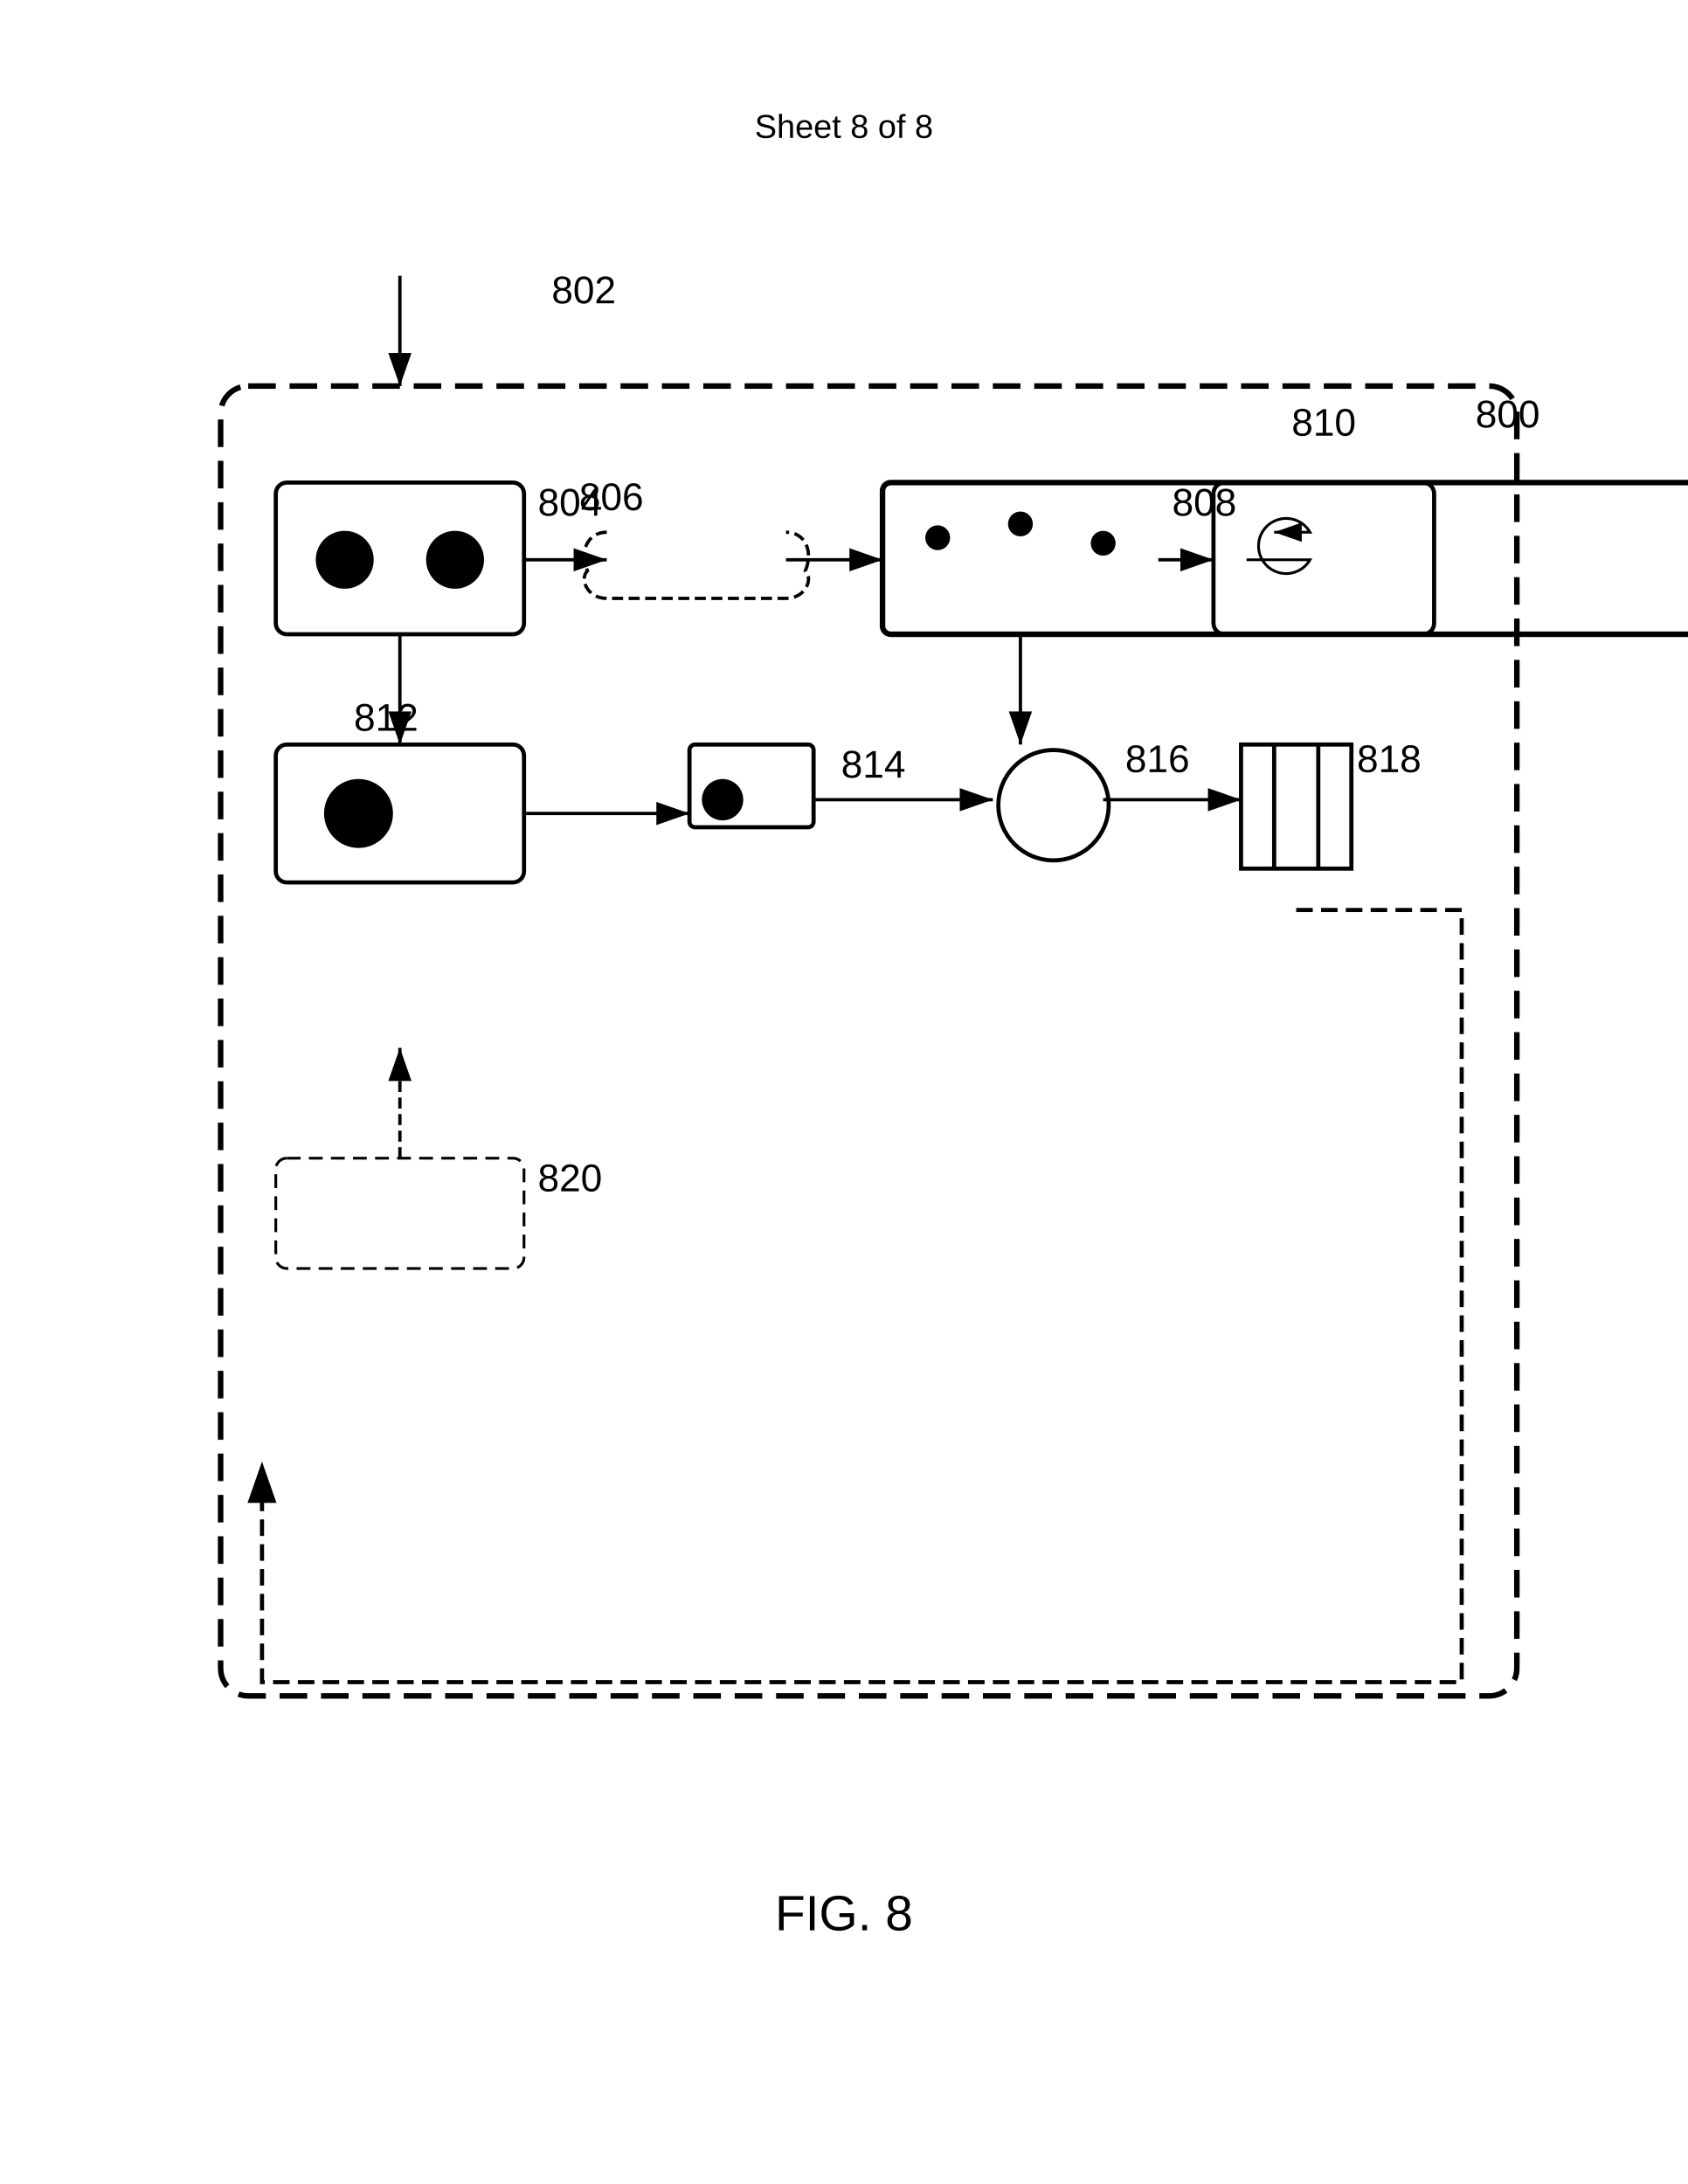
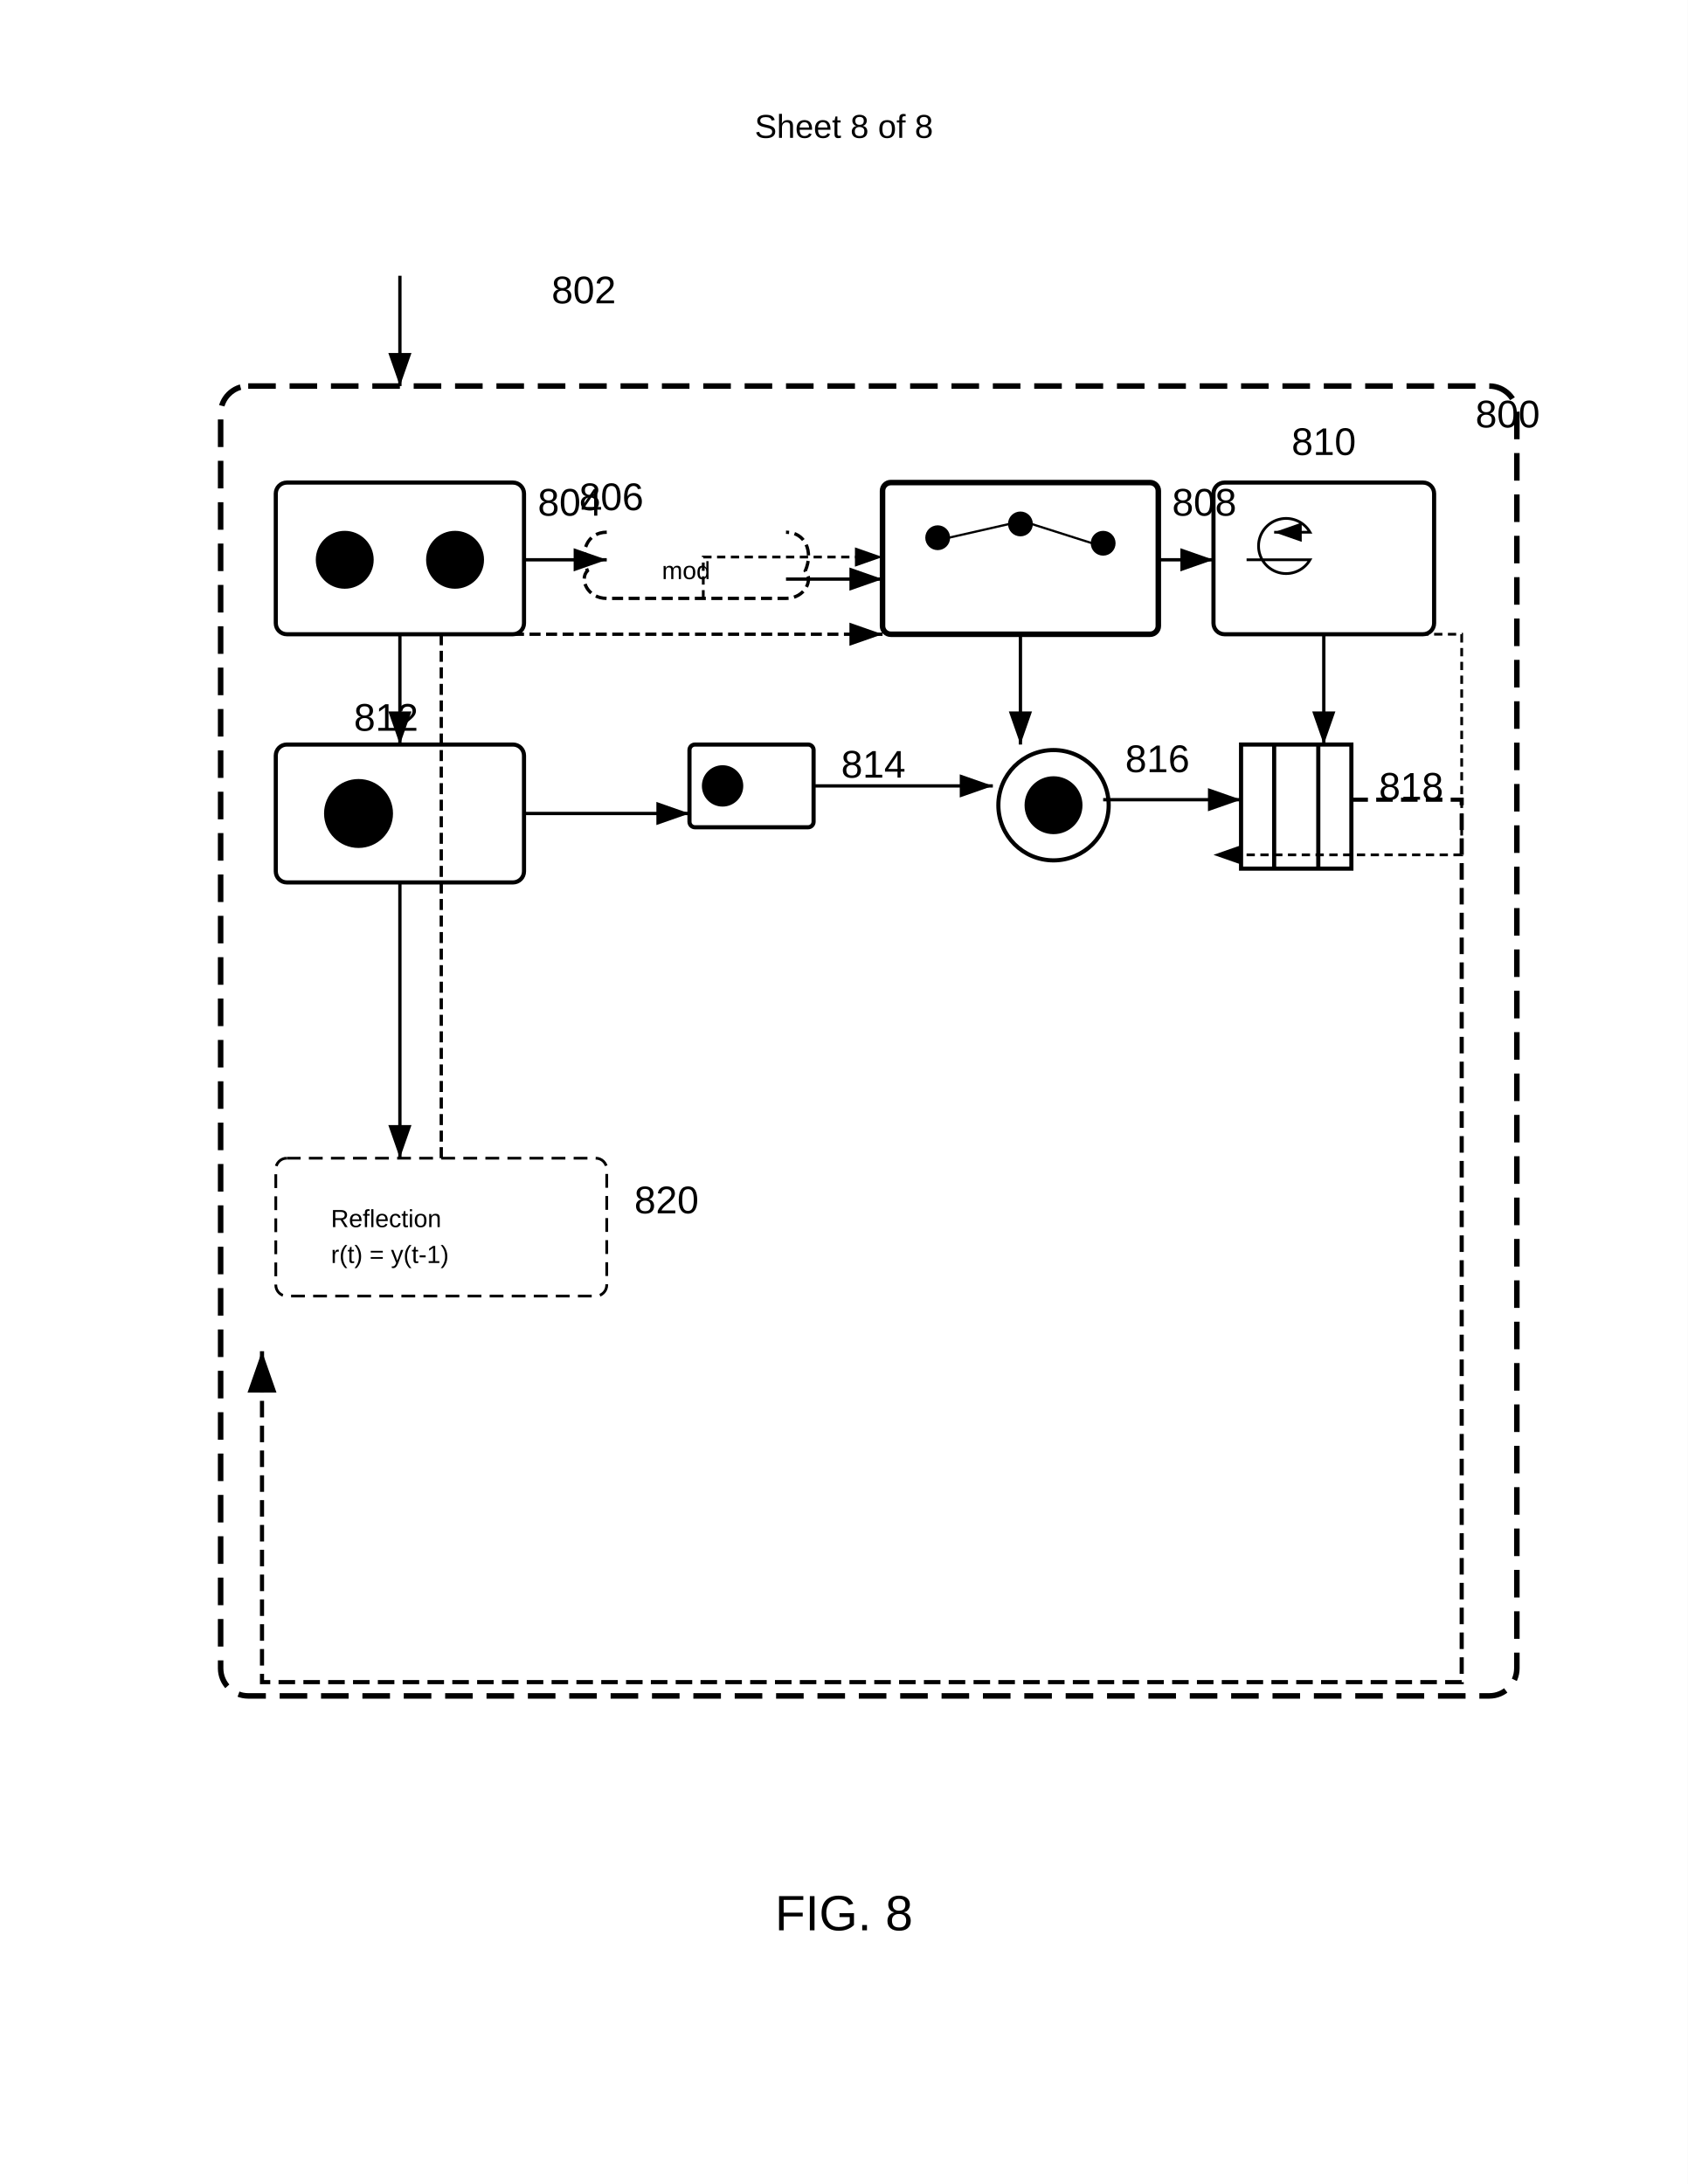
<svg xmlns="http://www.w3.org/2000/svg" width="612" height="792" viewBox="0 0 612 792">
  <rect width="100%" height="100%" fill="#fff" />
  <text x="306" y="50" font-family="Arial" font-size="12" text-anchor="middle" fill="#000">Sheet 8 of 8</text>
  <rect x="80" y="140" width="470" height="475" rx="10" ry="10" fill="none" stroke="#000" stroke-width="2" stroke-dasharray="10,5" />
  <text x="535" y="155" font-family="Arial" font-size="14" font-weight="normal" fill="#000">800</text>
  <g transform="translate(95 95)">
    <path stroke="#000" stroke-width="1.2" marker-end="url(#arrow)" d="M50 5v40" />
    <text x="105" y="15" font-family="Arial" font-size="14" font-weight="normal" fill="#000">802</text>
  </g>
  <g transform="translate(100 175)">
    <rect width="90" height="55" rx="4" ry="4" fill="none" stroke="#000" stroke-width="1.5" />
    <circle cx="25" cy="28" r="10" stroke="#000" />
    <circle cx="65" cy="28" r="10" stroke="#000" />
    <text x="95" y="12" font-family="Arial" font-size="14" font-weight="normal" fill="#000">804</text>
  </g>
  <path d="M220 193c-7 0-10 7-7 14-3 3 0 10 7 10h65c7 0 10-7 7-10 3-7 0-14-7-14" fill="none" stroke="#000" stroke-width="1.2" stroke-dasharray="4,2" />
+   <text x="240" y="210" font-family="Arial" font-size="9" fill="#000">mod</text>
  <text x="210" y="185" font-family="Arial" font-size="14" font-weight="normal" fill="#000">806</text>
  <g transform="translate(320 175)">
-     <rect width="100%" height="55" rx="3" ry="3" fill="none" stroke="#000" stroke-width="2" />
+     <rect width="100" height="55" rx="3" ry="3" fill="none" stroke="#000" stroke-width="2" />
    <circle cx="20" cy="20" r="4" stroke="#000" />
    <circle cx="50" cy="15" r="4" stroke="#000" />
    <circle cx="80" cy="22" r="4" stroke="#000" />
+     <path d="M24 20l22-5M54 15l22 7" stroke="#000" stroke-width="0.8" />
    <text x="105" y="12" font-family="Arial" font-size="14" font-weight="normal" fill="#000">808</text>
  </g>
  <g transform="translate(440 175)">
    <rect width="80" height="55" rx="4" ry="4" fill="none" stroke="#000" stroke-width="1.5" />
    <path d="M12 28h23a10 10 0 1 1 0-10H22" fill="none" stroke="#000" marker-end="url(#arrow)" />
-     <text x="40" y="-17" font-family="Arial" font-size="14" font-weight="normal" text-anchor="middle" fill="#000">810</text>
+     <text x="40" y="-10" font-family="Arial" font-size="14" font-weight="normal" text-anchor="middle" fill="#000">810</text>
  </g>
  <g transform="translate(100 270)">
    <rect width="90" height="50" rx="4" ry="4" fill="none" stroke="#000" stroke-width="1.5" />
    <circle cx="30" cy="25" r="12" stroke="#000" />
+     <text x="30" y="29" font-family="Arial" font-size="8" text-anchor="middle" fill="#000">T</text>
    <text x="40" y="-5" font-family="Arial" font-size="14" font-weight="normal" text-anchor="middle" fill="#000">812</text>
  </g>
  <g transform="translate(250 270)">
    <rect width="45" height="30" rx="2" ry="2" fill="none" stroke="#000" stroke-width="1.5" />
-     <circle cx="12" cy="20" r="7" stroke="#000" />
+     <circle cx="12" cy="15" r="7" stroke="#000" />
    <text x="55" y="12" font-family="Arial" font-size="14" font-weight="normal" fill="#000">814</text>
  </g>
  <g transform="translate(360 270)">
    <circle cx="22" cy="22" r="20" fill="none" stroke="#000" stroke-width="1.5" />
+     <circle cx="22" cy="22" r="10" stroke="#000" />
    <text x="48" y="10" font-family="Arial" font-size="14" font-weight="normal" fill="#000">816</text>
  </g>
  <g transform="translate(450 270)">
    <rect x="0" y="0" width="40" height="45" fill="none" stroke="#000" stroke-width="1.5" />
    <path d="M12 0v45M28 0v45" stroke="#000" stroke-width="1.5" />
-     <text x="42" y="10" font-family="Arial" font-size="14" font-weight="normal" fill="#000">818</text>
+     <text x="50" y="20" font-family="Arial" font-size="14" font-weight="normal" fill="#000">818</text>
  </g>
  <g transform="translate(100 420)">
-     <rect width="90" height="40" rx="4" ry="4" fill="none" stroke="#000" stroke-dasharray="5,3" />
-     <text x="95" y="12" font-family="Arial" font-size="14" font-weight="normal" fill="#000">820</text>
+     <rect width="120" height="50" rx="4" ry="4" fill="none" stroke="#000" stroke-dasharray="5,3" />
+     <text x="20" y="25" font-family="Arial" font-size="9" fill="#000">Reflection</text>
+     <text x="20" y="38" font-family="Arial" font-size="9" fill="#000">r(t) = y(t-1)</text>
+     <text x="130" y="20" font-family="Arial" font-size="14" font-weight="normal" fill="#000">820</text>
  </g>
-   <path d="M190 203h30" stroke="#000" stroke-width="1.2" marker-end="url(#arrow)" />
-   <path d="M285 203h35" stroke="#000" stroke-width="1.2" marker-end="url(#arrow)" />
-   <path d="M420 203h20" stroke="#000" stroke-width="1.2" marker-end="url(#arrow)" />
-   <path d="M145 230v40" stroke="#000" stroke-width="1.2" marker-end="url(#arrow)" />
-   <path d="M370 230v40" stroke="#000" stroke-width="1.2" marker-end="url(#arrow)" />
-   <path d="M190 295h60" stroke="#000" stroke-width="1.2" marker-end="url(#arrow)" />
-   <path d="M295 290h65" stroke="#000" stroke-width="1.2" marker-end="url(#arrow)" />
-   <path d="M400 290h50" stroke="#000" stroke-width="1.2" marker-end="url(#arrow)" />
-   <path d="M470 330h60v280H95v-80" stroke="#000" stroke-width="1.5" stroke-dasharray="6,3" marker-end="url(#arrow)" fill="none" />
-   <path d="M145 420v-40" stroke="#000" stroke-width="1.2" stroke-dasharray="4,2" marker-end="url(#arrow)" />
  <defs>
    <marker id="arrow" markerWidth="10" markerHeight="7" refX="10" refY="3.5" orient="auto">
      <polygon points="0 0, 10 3.5, 0 7" fill="#000" />
    </marker>
  </defs>
+   <path d="M190 203h30" stroke="#000" stroke-width="1.2" marker-end="url(#arrow)" />
+   <path d="M285 210h35" stroke="#000" stroke-width="1.2" marker-end="url(#arrow)" />
+   <path d="M420 203h20" stroke="#000" stroke-width="1.2" marker-end="url(#arrow)" />
+   <path d="M255 217v-15h65" stroke="#000" stroke-width="1" stroke-dasharray="3,2" marker-end="url(#arrow)" fill="none" />
+   <path d="M145 230v40" stroke="#000" stroke-width="1.2" marker-end="url(#arrow)" />
+   <path d="M370 230v40" stroke="#000" stroke-width="1.2" marker-end="url(#arrow)" />
+   <path d="M480 230v40" stroke="#000" stroke-width="1.2" marker-end="url(#arrow)" />
+   <path d="M190 295h60" stroke="#000" stroke-width="1.2" marker-end="url(#arrow)" />
+   <path d="M295 285h65" stroke="#000" stroke-width="1.2" marker-end="url(#arrow)" />
+   <path d="M400 290h50" stroke="#000" stroke-width="1.2" marker-end="url(#arrow)" />
+   <path d="M490 290h40v320H95v-120" stroke="#000" stroke-width="1.5" stroke-dasharray="6,3" marker-end="url(#arrow)" fill="none" />
+   <path d="M160 420v-190h160" stroke="#000" stroke-width="1.2" stroke-dasharray="4,2" marker-end="url(#arrow)" fill="none" />
+   <path d="M145 320v100" stroke="#000" stroke-width="1.2" marker-end="url(#arrow)" />
+   <path d="M480 230h50v80h-90" stroke="#000" stroke-width="1" stroke-dasharray="3,2" marker-end="url(#arrow)" fill="none" />
  <text x="306" y="700" font-family="Arial" font-size="18" font-weight="normal" text-anchor="middle" fill="#000">FIG. 8</text>
</svg>
